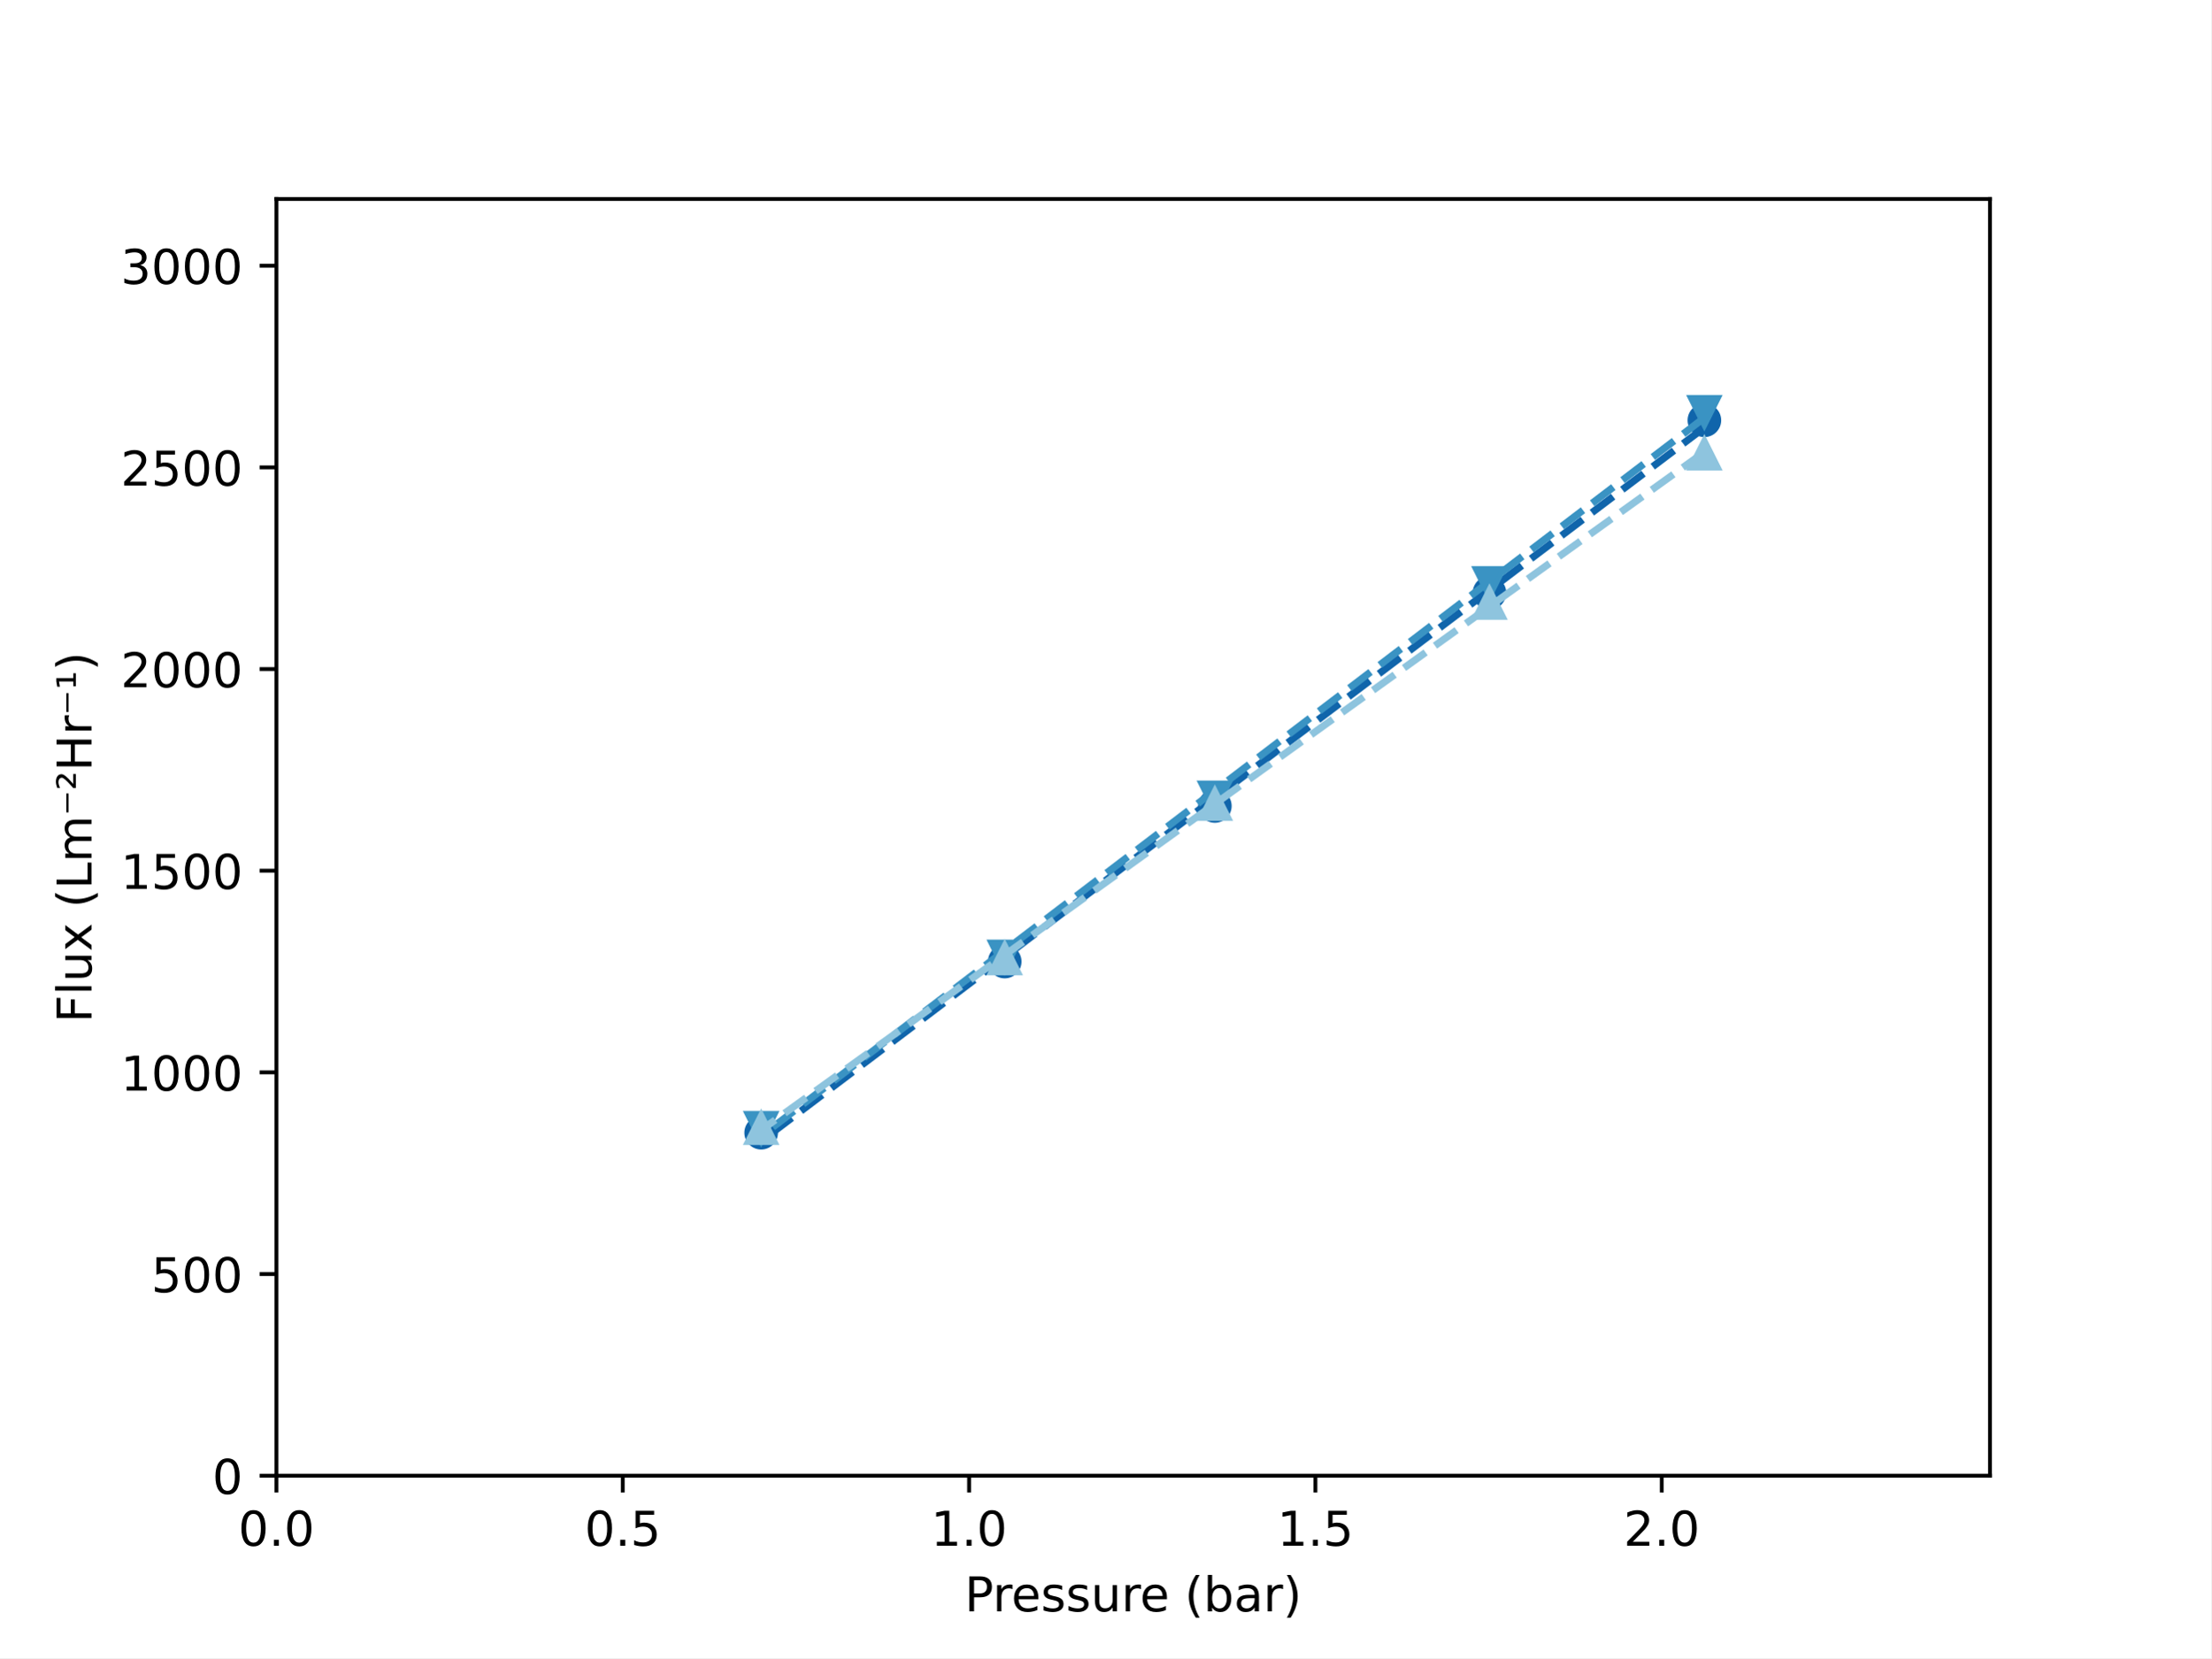
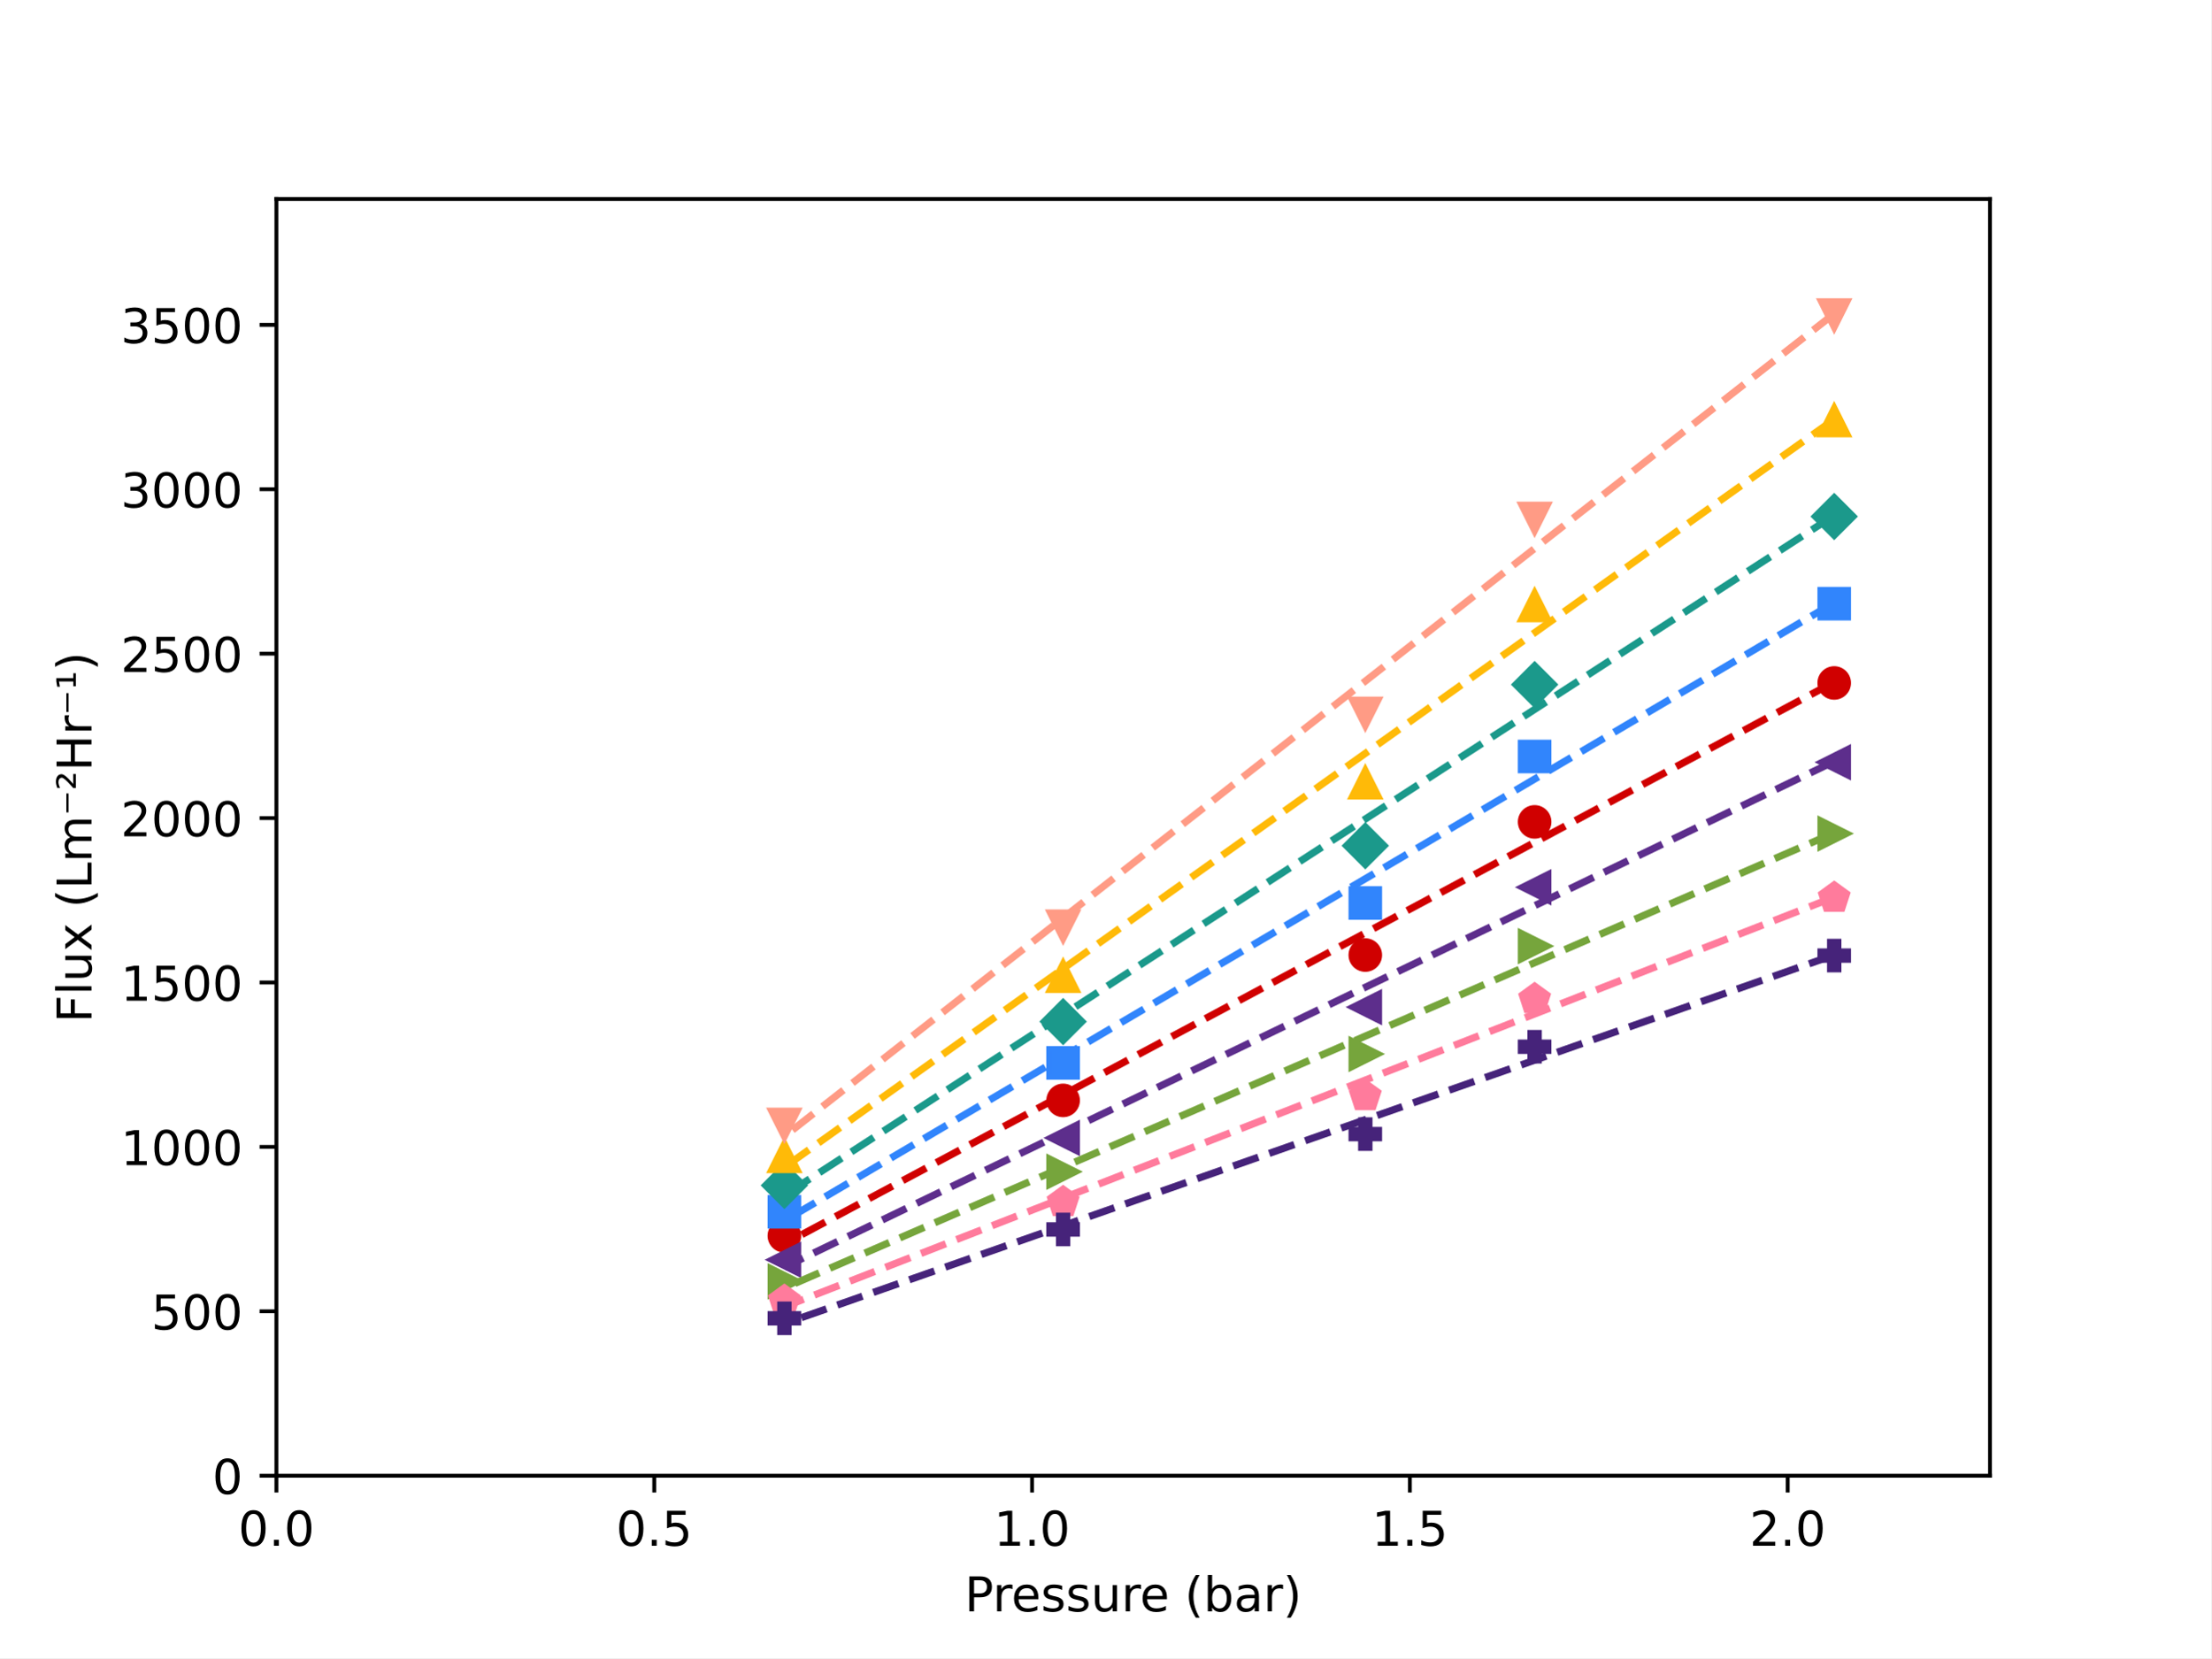
<svg xmlns="http://www.w3.org/2000/svg" xmlns:xlink="http://www.w3.org/1999/xlink" width="460.8pt" height="345.6pt" viewBox="0 0 460.8 345.6" version="1.1">
  <defs>
    <style type="text/css">*{stroke-linejoin: round; stroke-linecap: butt}</style>
  </defs>
  <g id="figure_1">
    <g id="patch_1">
      <path d="M 0 345.6  L 460.8 345.6  L 460.8 0  L 0 0  z " style="fill: #ffffff" />
    </g>
    <g id="axes_1">
      <g id="patch_2">
        <path d="M 57.6 307.584  L 414.72 307.584  L 414.72 41.472  L 57.6 41.472  z " style="fill: #ffffff" />
      </g>
      <g id="matplotlib.axis_1">
        <g id="xtick_1">
          <g id="line2d_1">
            <defs>
-               <path id="m0d788ad954" d="M 0 0  L 0 3.5  " style="stroke: #000000; stroke-width: 0.8" />
+               <path id="me1f341b6b1" d="M 0 0  L 0 3.5  " style="stroke: #000000; stroke-width: 0.8" />
            </defs>
            <g>
-               <use xlink:href="#m0d788ad954" x="57.6" y="307.584" style="stroke: #000000; stroke-width: 0.8" />
+               <use xlink:href="#me1f341b6b1" x="57.6" y="307.584" style="stroke: #000000; stroke-width: 0.8" />
            </g>
          </g>
          <g id="text_1">
            <g transform="translate(49.64844 322.1824) scale(0.1 -0.1)">
              <defs>
                <path id="DejaVuSans-30" d="M 2034 4250  Q 1547 4250 1301 3770  Q 1056 3291 1056 2328  Q 1056 1369 1301 889  Q 1547 409 2034 409  Q 2525 409 2770 889  Q 3016 1369 3016 2328  Q 3016 3291 2770 3770  Q 2525 4250 2034 4250  z M 2034 4750  Q 2819 4750 3233 4129  Q 3647 3509 3647 2328  Q 3647 1150 3233 529  Q 2819 -91 2034 -91  Q 1250 -91 836 529  Q 422 1150 422 2328  Q 422 3509 836 4129  Q 1250 4750 2034 4750  z " transform="scale(0.015625)" />
                <path id="DejaVuSans-2e" d="M 684 794  L 1344 794  L 1344 0  L 684 0  L 684 794  z " transform="scale(0.015625)" />
              </defs>
              <use xlink:href="#DejaVuSans-30" />
              <use xlink:href="#DejaVuSans-2e" x="63.623" />
              <use xlink:href="#DejaVuSans-30" x="95.41" />
            </g>
          </g>
        </g>
        <g id="xtick_2">
          <g id="line2d_2">
            <g>
-               <use xlink:href="#m0d788ad954" x="129.779" y="307.584" style="stroke: #000000; stroke-width: 0.8" />
+               <use xlink:href="#me1f341b6b1" x="136.341" y="307.584" style="stroke: #000000; stroke-width: 0.8" />
            </g>
          </g>
          <g id="text_2">
-             <g transform="translate(121.8277 322.1824) scale(0.1 -0.1)">
+             <g transform="translate(128.3895 322.1824) scale(0.1 -0.1)">
              <defs>
                <path id="DejaVuSans-35" d="M 691 4666  L 3169 4666  L 3169 4134  L 1269 4134  L 1269 2991  Q 1406 3038 1543 3061  Q 1681 3084 1819 3084  Q 2600 3084 3056 2656  Q 3513 2228 3513 1497  Q 3513 744 3044 326  Q 2575 -91 1722 -91  Q 1428 -91 1123 -41  Q 819 9 494 109  L 494 744  Q 775 591 1075 516  Q 1375 441 1709 441  Q 2250 441 2565 725  Q 2881 1009 2881 1497  Q 2881 1984 2565 2268  Q 2250 2553 1709 2553  Q 1456 2553 1204 2497  Q 953 2441 691 2322  L 691 4666  z " transform="scale(0.015625)" />
              </defs>
              <use xlink:href="#DejaVuSans-30" />
              <use xlink:href="#DejaVuSans-2e" x="63.623" />
              <use xlink:href="#DejaVuSans-35" x="95.41" />
            </g>
          </g>
        </g>
        <g id="xtick_3">
          <g id="line2d_3">
            <g>
-               <use xlink:href="#m0d788ad954" x="201.959" y="307.584" style="stroke: #000000; stroke-width: 0.8" />
+               <use xlink:href="#me1f341b6b1" x="215.082" y="307.584" style="stroke: #000000; stroke-width: 0.8" />
            </g>
          </g>
          <g id="text_3">
-             <g transform="translate(194.007 322.1824) scale(0.1 -0.1)">
+             <g transform="translate(207.1305 322.1824) scale(0.1 -0.1)">
              <defs>
                <path id="DejaVuSans-31" d="M 794 531  L 1825 531  L 1825 4091  L 703 3866  L 703 4441  L 1819 4666  L 2450 4666  L 2450 531  L 3481 531  L 3481 0  L 794 0  L 794 531  z " transform="scale(0.015625)" />
              </defs>
              <use xlink:href="#DejaVuSans-31" />
              <use xlink:href="#DejaVuSans-2e" x="63.623" />
              <use xlink:href="#DejaVuSans-30" x="95.41" />
            </g>
          </g>
        </g>
        <g id="xtick_4">
          <g id="line2d_4">
            <g>
-               <use xlink:href="#m0d788ad954" x="274.138" y="307.584" style="stroke: #000000; stroke-width: 0.8" />
+               <use xlink:href="#me1f341b6b1" x="293.823" y="307.584" style="stroke: #000000; stroke-width: 0.8" />
            </g>
          </g>
          <g id="text_4">
-             <g transform="translate(266.1863 322.1824) scale(0.1 -0.1)">
+             <g transform="translate(285.8716 322.1824) scale(0.1 -0.1)">
              <use xlink:href="#DejaVuSans-31" />
              <use xlink:href="#DejaVuSans-2e" x="63.623" />
              <use xlink:href="#DejaVuSans-35" x="95.41" />
            </g>
          </g>
        </g>
        <g id="xtick_5">
          <g id="line2d_5">
            <g>
-               <use xlink:href="#m0d788ad954" x="346.317" y="307.584" style="stroke: #000000; stroke-width: 0.8" />
+               <use xlink:href="#me1f341b6b1" x="372.564" y="307.584" style="stroke: #000000; stroke-width: 0.8" />
            </g>
          </g>
          <g id="text_5">
-             <g transform="translate(338.3656 322.1824) scale(0.1 -0.1)">
+             <g transform="translate(364.6126 322.1824) scale(0.1 -0.1)">
              <defs>
                <path id="DejaVuSans-32" d="M 1228 531  L 3431 531  L 3431 0  L 469 0  L 469 531  Q 828 903 1448 1529  Q 2069 2156 2228 2338  Q 2531 2678 2651 2914  Q 2772 3150 2772 3378  Q 2772 3750 2511 3984  Q 2250 4219 1831 4219  Q 1534 4219 1204 4116  Q 875 4013 500 3803  L 500 4441  Q 881 4594 1212 4672  Q 1544 4750 1819 4750  Q 2544 4750 2975 4387  Q 3406 4025 3406 3419  Q 3406 3131 3298 2873  Q 3191 2616 2906 2266  Q 2828 2175 2409 1742  Q 1991 1309 1228 531  z " transform="scale(0.015625)" />
              </defs>
              <use xlink:href="#DejaVuSans-32" />
              <use xlink:href="#DejaVuSans-2e" x="63.623" />
              <use xlink:href="#DejaVuSans-30" x="95.41" />
            </g>
          </g>
        </g>
        <g id="text_6">
          <g transform="translate(201.0311 335.8606) scale(0.1 -0.1)">
            <defs>
              <path id="DejaVuSans-50" d="M 1259 4147  L 1259 2394  L 2053 2394  Q 2494 2394 2734 2622  Q 2975 2850 2975 3272  Q 2975 3691 2734 3919  Q 2494 4147 2053 4147  L 1259 4147  z M 628 4666  L 2053 4666  Q 2838 4666 3239 4311  Q 3641 3956 3641 3272  Q 3641 2581 3239 2228  Q 2838 1875 2053 1875  L 1259 1875  L 1259 0  L 628 0  L 628 4666  z " transform="scale(0.015625)" />
              <path id="DejaVuSans-72" d="M 2631 2963  Q 2534 3019 2420 3045  Q 2306 3072 2169 3072  Q 1681 3072 1420 2755  Q 1159 2438 1159 1844  L 1159 0  L 581 0  L 581 3500  L 1159 3500  L 1159 2956  Q 1341 3275 1631 3429  Q 1922 3584 2338 3584  Q 2397 3584 2469 3576  Q 2541 3569 2628 3553  L 2631 2963  z " transform="scale(0.015625)" />
              <path id="DejaVuSans-65" d="M 3597 1894  L 3597 1613  L 953 1613  Q 991 1019 1311 708  Q 1631 397 2203 397  Q 2534 397 2845 478  Q 3156 559 3463 722  L 3463 178  Q 3153 47 2828 -22  Q 2503 -91 2169 -91  Q 1331 -91 842 396  Q 353 884 353 1716  Q 353 2575 817 3079  Q 1281 3584 2069 3584  Q 2775 3584 3186 3129  Q 3597 2675 3597 1894  z M 3022 2063  Q 3016 2534 2758 2815  Q 2500 3097 2075 3097  Q 1594 3097 1305 2825  Q 1016 2553 972 2059  L 3022 2063  z " transform="scale(0.015625)" />
              <path id="DejaVuSans-73" d="M 2834 3397  L 2834 2853  Q 2591 2978 2328 3040  Q 2066 3103 1784 3103  Q 1356 3103 1142 2972  Q 928 2841 928 2578  Q 928 2378 1081 2264  Q 1234 2150 1697 2047  L 1894 2003  Q 2506 1872 2764 1633  Q 3022 1394 3022 966  Q 3022 478 2636 193  Q 2250 -91 1575 -91  Q 1294 -91 989 -36  Q 684 19 347 128  L 347 722  Q 666 556 975 473  Q 1284 391 1588 391  Q 1994 391 2212 530  Q 2431 669 2431 922  Q 2431 1156 2273 1281  Q 2116 1406 1581 1522  L 1381 1569  Q 847 1681 609 1914  Q 372 2147 372 2553  Q 372 3047 722 3315  Q 1072 3584 1716 3584  Q 2034 3584 2315 3537  Q 2597 3491 2834 3397  z " transform="scale(0.015625)" />
              <path id="DejaVuSans-75" d="M 544 1381  L 544 3500  L 1119 3500  L 1119 1403  Q 1119 906 1312 657  Q 1506 409 1894 409  Q 2359 409 2629 706  Q 2900 1003 2900 1516  L 2900 3500  L 3475 3500  L 3475 0  L 2900 0  L 2900 538  Q 2691 219 2414 64  Q 2138 -91 1772 -91  Q 1169 -91 856 284  Q 544 659 544 1381  z M 1991 3584  L 1991 3584  z " transform="scale(0.015625)" />
              <path id="DejaVuSans-20" transform="scale(0.015625)" />
              <path id="DejaVuSans-28" d="M 1984 4856  Q 1566 4138 1362 3434  Q 1159 2731 1159 2009  Q 1159 1288 1364 580  Q 1569 -128 1984 -844  L 1484 -844  Q 1016 -109 783 600  Q 550 1309 550 2009  Q 550 2706 781 3412  Q 1013 4119 1484 4856  L 1984 4856  z " transform="scale(0.015625)" />
              <path id="DejaVuSans-62" d="M 3116 1747  Q 3116 2381 2855 2742  Q 2594 3103 2138 3103  Q 1681 3103 1420 2742  Q 1159 2381 1159 1747  Q 1159 1113 1420 752  Q 1681 391 2138 391  Q 2594 391 2855 752  Q 3116 1113 3116 1747  z M 1159 2969  Q 1341 3281 1617 3432  Q 1894 3584 2278 3584  Q 2916 3584 3314 3078  Q 3713 2572 3713 1747  Q 3713 922 3314 415  Q 2916 -91 2278 -91  Q 1894 -91 1617 61  Q 1341 213 1159 525  L 1159 0  L 581 0  L 581 4863  L 1159 4863  L 1159 2969  z " transform="scale(0.015625)" />
              <path id="DejaVuSans-61" d="M 2194 1759  Q 1497 1759 1228 1600  Q 959 1441 959 1056  Q 959 750 1161 570  Q 1363 391 1709 391  Q 2188 391 2477 730  Q 2766 1069 2766 1631  L 2766 1759  L 2194 1759  z M 3341 1997  L 3341 0  L 2766 0  L 2766 531  Q 2569 213 2275 61  Q 1981 -91 1556 -91  Q 1019 -91 701 211  Q 384 513 384 1019  Q 384 1609 779 1909  Q 1175 2209 1959 2209  L 2766 2209  L 2766 2266  Q 2766 2663 2505 2880  Q 2244 3097 1772 3097  Q 1472 3097 1187 3025  Q 903 2953 641 2809  L 641 3341  Q 956 3463 1253 3523  Q 1550 3584 1831 3584  Q 2591 3584 2966 3190  Q 3341 2797 3341 1997  z " transform="scale(0.015625)" />
              <path id="DejaVuSans-29" d="M 513 4856  L 1013 4856  Q 1481 4119 1714 3412  Q 1947 2706 1947 2009  Q 1947 1309 1714 600  Q 1481 -109 1013 -844  L 513 -844  Q 928 -128 1133 580  Q 1338 1288 1338 2009  Q 1338 2731 1133 3434  Q 928 4138 513 4856  z " transform="scale(0.015625)" />
            </defs>
            <use xlink:href="#DejaVuSans-50" />
            <use xlink:href="#DejaVuSans-72" x="58.553" />
            <use xlink:href="#DejaVuSans-65" x="97.416" />
            <use xlink:href="#DejaVuSans-73" x="158.939" />
            <use xlink:href="#DejaVuSans-73" x="211.039" />
            <use xlink:href="#DejaVuSans-75" x="263.139" />
            <use xlink:href="#DejaVuSans-72" x="326.518" />
            <use xlink:href="#DejaVuSans-65" x="365.381" />
            <use xlink:href="#DejaVuSans-20" x="426.904" />
            <use xlink:href="#DejaVuSans-28" x="458.691" />
            <use xlink:href="#DejaVuSans-62" x="497.705" />
            <use xlink:href="#DejaVuSans-61" x="561.182" />
            <use xlink:href="#DejaVuSans-72" x="622.461" />
            <use xlink:href="#DejaVuSans-29" x="663.574" />
          </g>
        </g>
      </g>
      <g id="matplotlib.axis_2">
        <g id="ytick_1">
          <g id="line2d_6">
            <defs>
-               <path id="mecd2eb5ddd" d="M 0 0  L -3.5 0  " style="stroke: #000000; stroke-width: 0.8" />
+               <path id="mea4f2b7687" d="M 0 0  L -3.5 0  " style="stroke: #000000; stroke-width: 0.8" />
            </defs>
            <g>
-               <use xlink:href="#mecd2eb5ddd" x="57.6" y="307.584" style="stroke: #000000; stroke-width: 0.8" />
+               <use xlink:href="#mea4f2b7687" x="57.6" y="307.584" style="stroke: #000000; stroke-width: 0.8" />
            </g>
          </g>
          <g id="text_7">
            <g transform="translate(44.2375 311.3832) scale(0.1 -0.1)">
              <use xlink:href="#DejaVuSans-30" />
            </g>
          </g>
        </g>
        <g id="ytick_2">
          <g id="line2d_7">
            <g>
-               <use xlink:href="#mecd2eb5ddd" x="57.6" y="265.549" style="stroke: #000000; stroke-width: 0.8" />
+               <use xlink:href="#mea4f2b7687" x="57.6" y="273.316" style="stroke: #000000; stroke-width: 0.8" />
            </g>
          </g>
          <g id="text_8">
-             <g transform="translate(31.5125 269.3486) scale(0.1 -0.1)">
+             <g transform="translate(31.5125 277.1149) scale(0.1 -0.1)">
              <use xlink:href="#DejaVuSans-35" />
              <use xlink:href="#DejaVuSans-30" x="63.623" />
              <use xlink:href="#DejaVuSans-30" x="127.246" />
            </g>
          </g>
        </g>
        <g id="ytick_3">
          <g id="line2d_8">
            <g>
-               <use xlink:href="#mecd2eb5ddd" x="57.6" y="223.515" style="stroke: #000000; stroke-width: 0.8" />
+               <use xlink:href="#mea4f2b7687" x="57.6" y="239.047" style="stroke: #000000; stroke-width: 0.8" />
            </g>
          </g>
          <g id="text_9">
-             <g transform="translate(25.15 227.3139) scale(0.1 -0.1)">
+             <g transform="translate(25.15 242.8466) scale(0.1 -0.1)">
              <use xlink:href="#DejaVuSans-31" />
              <use xlink:href="#DejaVuSans-30" x="63.623" />
              <use xlink:href="#DejaVuSans-30" x="127.246" />
              <use xlink:href="#DejaVuSans-30" x="190.869" />
            </g>
          </g>
        </g>
        <g id="ytick_4">
          <g id="line2d_9">
            <g>
-               <use xlink:href="#mecd2eb5ddd" x="57.6" y="181.48" style="stroke: #000000; stroke-width: 0.8" />
+               <use xlink:href="#mea4f2b7687" x="57.6" y="204.779" style="stroke: #000000; stroke-width: 0.8" />
            </g>
          </g>
          <g id="text_10">
-             <g transform="translate(25.15 185.2793) scale(0.1 -0.1)">
+             <g transform="translate(25.15 208.5783) scale(0.1 -0.1)">
              <use xlink:href="#DejaVuSans-31" />
              <use xlink:href="#DejaVuSans-35" x="63.623" />
              <use xlink:href="#DejaVuSans-30" x="127.246" />
              <use xlink:href="#DejaVuSans-30" x="190.869" />
            </g>
          </g>
        </g>
        <g id="ytick_5">
          <g id="line2d_10">
            <g>
-               <use xlink:href="#mecd2eb5ddd" x="57.6" y="139.445" style="stroke: #000000; stroke-width: 0.8" />
+               <use xlink:href="#mea4f2b7687" x="57.6" y="170.511" style="stroke: #000000; stroke-width: 0.8" />
            </g>
          </g>
          <g id="text_11">
-             <g transform="translate(25.15 143.2447) scale(0.1 -0.1)">
+             <g transform="translate(25.15 174.31) scale(0.1 -0.1)">
              <use xlink:href="#DejaVuSans-32" />
              <use xlink:href="#DejaVuSans-30" x="63.623" />
              <use xlink:href="#DejaVuSans-30" x="127.246" />
              <use xlink:href="#DejaVuSans-30" x="190.869" />
            </g>
          </g>
        </g>
        <g id="ytick_6">
          <g id="line2d_11">
            <g>
-               <use xlink:href="#mecd2eb5ddd" x="57.6" y="97.411" style="stroke: #000000; stroke-width: 0.8" />
+               <use xlink:href="#mea4f2b7687" x="57.6" y="136.242" style="stroke: #000000; stroke-width: 0.8" />
            </g>
          </g>
          <g id="text_12">
-             <g transform="translate(25.15 101.21) scale(0.1 -0.1)">
+             <g transform="translate(25.15 140.0416) scale(0.1 -0.1)">
              <use xlink:href="#DejaVuSans-32" />
              <use xlink:href="#DejaVuSans-35" x="63.623" />
              <use xlink:href="#DejaVuSans-30" x="127.246" />
              <use xlink:href="#DejaVuSans-30" x="190.869" />
            </g>
          </g>
        </g>
        <g id="ytick_7">
          <g id="line2d_12">
            <g>
-               <use xlink:href="#mecd2eb5ddd" x="57.6" y="55.376" style="stroke: #000000; stroke-width: 0.8" />
+               <use xlink:href="#mea4f2b7687" x="57.6" y="101.974" style="stroke: #000000; stroke-width: 0.8" />
            </g>
          </g>
          <g id="text_13">
-             <g transform="translate(25.15 59.17541) scale(0.1 -0.1)">
+             <g transform="translate(25.15 105.7733) scale(0.1 -0.1)">
              <defs>
                <path id="DejaVuSans-33" d="M 2597 2516  Q 3050 2419 3304 2112  Q 3559 1806 3559 1356  Q 3559 666 3084 287  Q 2609 -91 1734 -91  Q 1441 -91 1130 -33  Q 819 25 488 141  L 488 750  Q 750 597 1062 519  Q 1375 441 1716 441  Q 2309 441 2620 675  Q 2931 909 2931 1356  Q 2931 1769 2642 2001  Q 2353 2234 1838 2234  L 1294 2234  L 1294 2753  L 1863 2753  Q 2328 2753 2575 2939  Q 2822 3125 2822 3475  Q 2822 3834 2567 4026  Q 2313 4219 1838 4219  Q 1578 4219 1281 4162  Q 984 4106 628 3988  L 628 4550  Q 988 4650 1302 4700  Q 1616 4750 1894 4750  Q 2613 4750 3031 4423  Q 3450 4097 3450 3541  Q 3450 3153 3228 2886  Q 3006 2619 2597 2516  z " transform="scale(0.015625)" />
              </defs>
              <use xlink:href="#DejaVuSans-33" />
              <use xlink:href="#DejaVuSans-30" x="63.623" />
              <use xlink:href="#DejaVuSans-30" x="127.246" />
              <use xlink:href="#DejaVuSans-30" x="190.869" />
            </g>
          </g>
        </g>
-         <g id="text_14">
+         <g id="ytick_8">
+           <g id="line2d_13">
+             <g>
+               <use xlink:href="#mea4f2b7687" x="57.6" y="67.706" style="stroke: #000000; stroke-width: 0.8" />
+             </g>
+           </g>
+           <g id="text_14">
+             <g transform="translate(25.15 71.50501) scale(0.1 -0.1)">
+               <use xlink:href="#DejaVuSans-33" />
+               <use xlink:href="#DejaVuSans-35" x="63.623" />
+               <use xlink:href="#DejaVuSans-30" x="127.246" />
+               <use xlink:href="#DejaVuSans-30" x="190.869" />
+             </g>
+           </g>
+         </g>
+         <g id="text_15">
          <g transform="translate(19.07031 213.171) rotate(-90) scale(0.1 -0.1)">
            <defs>
              <path id="DejaVuSans-46" d="M 628 4666  L 3309 4666  L 3309 4134  L 1259 4134  L 1259 2759  L 3109 2759  L 3109 2228  L 1259 2228  L 1259 0  L 628 0  L 628 4666  z " transform="scale(0.015625)" />
              <path id="DejaVuSans-6c" d="M 603 4863  L 1178 4863  L 1178 0  L 603 0  L 603 4863  z " transform="scale(0.015625)" />
              <path id="DejaVuSans-78" d="M 3513 3500  L 2247 1797  L 3578 0  L 2900 0  L 1881 1375  L 863 0  L 184 0  L 1544 1831  L 300 3500  L 978 3500  L 1906 2253  L 2834 3500  L 3513 3500  z " transform="scale(0.015625)" />
              <path id="DejaVuSans-4c" d="M 628 4666  L 1259 4666  L 1259 531  L 3531 531  L 3531 0  L 628 0  L 628 4666  z " transform="scale(0.015625)" />
              <path id="DejaVuSans-6d" d="M 3328 2828  Q 3544 3216 3844 3400  Q 4144 3584 4550 3584  Q 5097 3584 5394 3201  Q 5691 2819 5691 2113  L 5691 0  L 5113 0  L 5113 2094  Q 5113 2597 4934 2840  Q 4756 3084 4391 3084  Q 3944 3084 3684 2787  Q 3425 2491 3425 1978  L 3425 0  L 2847 0  L 2847 2094  Q 2847 2600 2669 2842  Q 2491 3084 2119 3084  Q 1678 3084 1418 2786  Q 1159 2488 1159 1978  L 1159 0  L 581 0  L 581 3500  L 1159 3500  L 1159 2956  Q 1356 3278 1631 3431  Q 1906 3584 2284 3584  Q 2666 3584 2933 3390  Q 3200 3197 3328 2828  z " transform="scale(0.015625)" />
              <path id="DejaVuSans-207b" d="M 428 3359  L 2950 3359  L 2950 3063  L 428 3063  L 428 3359  z " transform="scale(0.015625)" />
              <path id="DejaVuSans-b2" d="M 838 2444  L 2163 2444  L 2163 2088  L 294 2088  L 294 2431  Q 400 2528 597 2703  Q 1672 3656 1672 3950  Q 1672 4156 1509 4282  Q 1347 4409 1081 4409  Q 919 4409 728 4354  Q 538 4300 313 4191  L 313 4575  Q 553 4663 761 4706  Q 969 4750 1147 4750  Q 1600 4750 1872 4544  Q 2144 4338 2144 4000  Q 2144 3566 1109 2678  Q 934 2528 838 2444  z " transform="scale(0.015625)" />
              <path id="DejaVuSans-48" d="M 628 4666  L 1259 4666  L 1259 2753  L 3553 2753  L 3553 4666  L 4184 4666  L 4184 0  L 3553 0  L 3553 2222  L 1259 2222  L 1259 0  L 628 0  L 628 4666  z " transform="scale(0.015625)" />
              <path id="DejaVuSans-b9" d="M 488 2431  L 1125 2431  L 1125 4341  L 428 4213  L 428 4575  L 1147 4697  L 1575 4697  L 1575 2431  L 2216 2431  L 2216 2088  L 488 2088  L 488 2431  z " transform="scale(0.015625)" />
            </defs>
            <use xlink:href="#DejaVuSans-46" />
            <use xlink:href="#DejaVuSans-6c" x="57.52" />
            <use xlink:href="#DejaVuSans-75" x="85.303" />
            <use xlink:href="#DejaVuSans-78" x="148.682" />
            <use xlink:href="#DejaVuSans-20" x="207.861" />
            <use xlink:href="#DejaVuSans-28" x="239.648" />
            <use xlink:href="#DejaVuSans-4c" x="278.662" />
            <use xlink:href="#DejaVuSans-6d" x="334.375" />
            <use xlink:href="#DejaVuSans-207b" x="431.787" />
            <use xlink:href="#DejaVuSans-b2" x="484.57" />
            <use xlink:href="#DejaVuSans-48" x="524.658" />
            <use xlink:href="#DejaVuSans-72" x="599.854" />
            <use xlink:href="#DejaVuSans-207b" x="640.967" />
            <use xlink:href="#DejaVuSans-b9" x="693.75" />
            <use xlink:href="#DejaVuSans-29" x="733.838" />
          </g>
        </g>
      </g>
-       <g id="line2d_13">
-         <defs>
-           <path id="md0fd8dfe7b" d="M 0 3  C 0.796 3 1.559 2.684 2.121 2.121  C 2.684 1.559 3 0.796 3 0  C 3 -0.796 2.684 -1.559 2.121 -2.121  C 1.559 -2.684 0.796 -3 0 -3  C -0.796 -3 -1.559 -2.684 -2.121 -2.121  C -2.684 -1.559 -3 -0.796 -3 0  C -3 0.796 -2.684 1.559 -2.121 2.121  C -1.559 2.684 -0.796 3 0 3  z " style="stroke: #1065ab" />
-         </defs>
-         <g clip-path="url(#pa82a393dfc)">
-           <use xlink:href="#md0fd8dfe7b" x="355.2" y="87.602" style="fill: #1065ab; stroke: #1065ab" />
-           <use xlink:href="#md0fd8dfe7b" x="310.411" y="123.565" style="fill: #1065ab; stroke: #1065ab" />
-           <use xlink:href="#md0fd8dfe7b" x="253.18" y="167.992" style="fill: #1065ab; stroke: #1065ab" />
-           <use xlink:href="#md0fd8dfe7b" x="209.386" y="200.422" style="fill: #1065ab; stroke: #1065ab" />
-           <use xlink:href="#md0fd8dfe7b" x="158.625" y="236.098" style="fill: #1065ab; stroke: #1065ab" />
-         </g>
-       </g>
      <g id="line2d_14">
-         <path d="M 355.2 89.11  L 310.411 122.998  L 253.18 166.299  L 209.386 199.433  L 158.625 237.839  " clip-path="url(#pa82a393dfc)" style="fill: none; stroke-dasharray: 5.55,2.4; stroke-dashoffset: 0; stroke: #1065ab; stroke-width: 1.5" />
+         <defs>
+           <path id="m9221a3df46" d="M 0 3  C 0.796 3 1.559 2.684 2.121 2.121  C 2.684 1.559 3 0.796 3 0  C 3 -0.796 2.684 -1.559 2.121 -2.121  C 1.559 -2.684 0.796 -3 0 -3  C -0.796 -3 -1.559 -2.684 -2.121 -2.121  C -2.684 -1.559 -3 -0.796 -3 0  C -3 0.796 -2.684 1.559 -2.121 2.121  C -1.559 2.684 -0.796 3 0 3  z " style="stroke: #d00000" />
+         </defs>
+         <g clip-path="url(#pfec775074b)">
+           <use xlink:href="#m9221a3df46" x="382.255" y="142.349" style="fill: #d00000; stroke: #d00000" />
+           <use xlink:href="#m9221a3df46" x="319.821" y="171.306" style="fill: #d00000; stroke: #d00000" />
+           <use xlink:href="#m9221a3df46" x="284.532" y="199.064" style="fill: #d00000; stroke: #d00000" />
+           <use xlink:href="#m9221a3df46" x="221.556" y="229.359" style="fill: #d00000; stroke: #d00000" />
+           <use xlink:href="#m9221a3df46" x="163.466" y="257.577" style="fill: #d00000; stroke: #d00000" />
+         </g>
      </g>
      <g id="line2d_15">
-         <defs>
-           <path id="m85bdd4b8e8" d="M -0 3  L 3 -3  L -3 -3  z " style="stroke: #3a93c3; stroke-linejoin: miter" />
-         </defs>
-         <g clip-path="url(#pa82a393dfc)">
-           <use xlink:href="#m85bdd4b8e8" x="355.2" y="85.824" style="fill: #3a93c3; stroke: #3a93c3; stroke-linejoin: miter" />
-           <use xlink:href="#m85bdd4b8e8" x="310.411" y="121.503" style="fill: #3a93c3; stroke: #3a93c3; stroke-linejoin: miter" />
-           <use xlink:href="#m85bdd4b8e8" x="253.18" y="166.191" style="fill: #3a93c3; stroke: #3a93c3; stroke-linejoin: miter" />
-           <use xlink:href="#m85bdd4b8e8" x="209.386" y="199.34" style="fill: #3a93c3; stroke: #3a93c3; stroke-linejoin: miter" />
-           <use xlink:href="#m85bdd4b8e8" x="158.625" y="235.07" style="fill: #3a93c3; stroke: #3a93c3; stroke-linejoin: miter" />
-         </g>
+         <path d="M 382.255 142.154  L 319.821 175.576  L 284.532 194.467  L 221.556 228.18  L 163.466 259.277  " clip-path="url(#pfec775074b)" style="fill: none; stroke-dasharray: 5.55,2.4; stroke-dashoffset: 0; stroke: #d00000; stroke-width: 1.5" />
      </g>
      <g id="line2d_16">
-         <path d="M 355.2 87.07  L 310.411 121.182  L 253.18 164.769  L 209.386 198.123  L 158.625 236.783  " clip-path="url(#pa82a393dfc)" style="fill: none; stroke-dasharray: 5.55,2.4; stroke-dashoffset: 0; stroke: #3a93c3; stroke-width: 1.5" />
+         <defs>
+           <path id="mb1e3f86f1c" d="M -3 3  L 3 3  L 3 -3  L -3 -3  z " style="stroke: #3185fc; stroke-linejoin: miter" />
+         </defs>
+         <g clip-path="url(#pfec775074b)">
+           <use xlink:href="#mb1e3f86f1c" x="382.255" y="125.826" style="fill: #3185fc; stroke: #3185fc; stroke-linejoin: miter" />
+           <use xlink:href="#mb1e3f86f1c" x="319.821" y="157.678" style="fill: #3185fc; stroke: #3185fc; stroke-linejoin: miter" />
+           <use xlink:href="#mb1e3f86f1c" x="284.532" y="188.212" style="fill: #3185fc; stroke: #3185fc; stroke-linejoin: miter" />
+           <use xlink:href="#mb1e3f86f1c" x="221.556" y="221.536" style="fill: #3185fc; stroke: #3185fc; stroke-linejoin: miter" />
+           <use xlink:href="#mb1e3f86f1c" x="163.466" y="252.577" style="fill: #3185fc; stroke: #3185fc; stroke-linejoin: miter" />
+         </g>
      </g>
      <g id="line2d_17">
-         <defs>
-           <path id="m773eaaa05d" d="M 0 -3  L -3 3  L 3 3  z " style="stroke: #8ec4de; stroke-linejoin: miter" />
-         </defs>
-         <g clip-path="url(#pa82a393dfc)">
-           <use xlink:href="#m773eaaa05d" x="355.2" y="94.565" style="fill: #8ec4de; stroke: #8ec4de; stroke-linejoin: miter" />
-           <use xlink:href="#m773eaaa05d" x="310.411" y="125.688" style="fill: #8ec4de; stroke: #8ec4de; stroke-linejoin: miter" />
-           <use xlink:href="#m773eaaa05d" x="253.18" y="167.599" style="fill: #8ec4de; stroke: #8ec4de; stroke-linejoin: miter" />
-           <use xlink:href="#m773eaaa05d" x="209.386" y="199.786" style="fill: #8ec4de; stroke: #8ec4de; stroke-linejoin: miter" />
-           <use xlink:href="#m773eaaa05d" x="158.625" y="235.143" style="fill: #8ec4de; stroke: #8ec4de; stroke-linejoin: miter" />
-         </g>
+         <path d="M 382.255 125.611  L 319.821 162.376  L 284.532 183.155  L 221.556 220.24  L 163.466 254.447  " clip-path="url(#pfec775074b)" style="fill: none; stroke-dasharray: 5.55,2.4; stroke-dashoffset: 0; stroke: #3185fc; stroke-width: 1.5" />
      </g>
      <g id="line2d_18">
-         <path d="M 355.2 94.213  L 310.411 126.415  L 253.18 167.562  L 209.386 199.048  L 158.625 235.544  " clip-path="url(#pa82a393dfc)" style="fill: none; stroke-dasharray: 5.55,2.4; stroke-dashoffset: 0; stroke: #8ec4de; stroke-width: 1.5" />
+         <defs>
+           <path id="m23cecf8c49" d="M 0 4.243  L 4.243 0  L 0 -4.243  L -4.243 0  z " style="stroke: #1b998b; stroke-linejoin: miter" />
+         </defs>
+         <g clip-path="url(#pfec775074b)">
+           <use xlink:href="#m23cecf8c49" x="382.255" y="107.65" style="fill: #1b998b; stroke: #1b998b; stroke-linejoin: miter" />
+           <use xlink:href="#m23cecf8c49" x="319.821" y="142.687" style="fill: #1b998b; stroke: #1b998b; stroke-linejoin: miter" />
+           <use xlink:href="#m23cecf8c49" x="284.532" y="176.275" style="fill: #1b998b; stroke: #1b998b; stroke-linejoin: miter" />
+           <use xlink:href="#m23cecf8c49" x="221.556" y="212.931" style="fill: #1b998b; stroke: #1b998b; stroke-linejoin: miter" />
+           <use xlink:href="#m23cecf8c49" x="163.466" y="247.076" style="fill: #1b998b; stroke: #1b998b; stroke-linejoin: miter" />
+         </g>
+       </g>
+       <g id="line2d_19">
+         <path d="M 382.255 107.414  L 319.821 147.855  L 284.532 170.713  L 221.556 211.505  L 163.466 249.133  " clip-path="url(#pfec775074b)" style="fill: none; stroke-dasharray: 5.55,2.4; stroke-dashoffset: 0; stroke: #1b998b; stroke-width: 1.5" />
+       </g>
+       <g id="line2d_20">
+         <defs>
+           <path id="m147bf57fb1" d="M 0 -3  L -3 3  L 3 3  z " style="stroke: #ffba08; stroke-linejoin: miter" />
+         </defs>
+         <g clip-path="url(#pfec775074b)">
+           <use xlink:href="#m147bf57fb1" x="382.255" y="87.657" style="fill: #ffba08; stroke: #ffba08; stroke-linejoin: miter" />
+           <use xlink:href="#m147bf57fb1" x="319.821" y="126.197" style="fill: #ffba08; stroke: #ffba08; stroke-linejoin: miter" />
+           <use xlink:href="#m147bf57fb1" x="284.532" y="163.144" style="fill: #ffba08; stroke: #ffba08; stroke-linejoin: miter" />
+           <use xlink:href="#m147bf57fb1" x="221.556" y="203.466" style="fill: #ffba08; stroke: #ffba08; stroke-linejoin: miter" />
+           <use xlink:href="#m147bf57fb1" x="163.466" y="241.025" style="fill: #ffba08; stroke: #ffba08; stroke-linejoin: miter" />
+         </g>
+       </g>
+       <g id="line2d_21">
+         <path d="M 382.255 87.397  L 319.821 131.882  L 284.532 157.026  L 221.556 201.897  L 163.466 243.288  " clip-path="url(#pfec775074b)" style="fill: none; stroke-dasharray: 5.55,2.4; stroke-dashoffset: 0; stroke: #ffba08; stroke-width: 1.5" />
+       </g>
+       <g id="line2d_22">
+         <defs>
+           <path id="mf647fa1492" d="M -0 3  L 3 -3  L -3 -3  z " style="stroke: #ff9b85; stroke-linejoin: miter" />
+         </defs>
+         <g clip-path="url(#pfec775074b)">
+           <use xlink:href="#mf647fa1492" x="382.255" y="65.664" style="fill: #ff9b85; stroke: #ff9b85; stroke-linejoin: miter" />
+           <use xlink:href="#mf647fa1492" x="319.821" y="108.059" style="fill: #ff9b85; stroke: #ff9b85; stroke-linejoin: miter" />
+           <use xlink:href="#mf647fa1492" x="284.532" y="148.7" style="fill: #ff9b85; stroke: #ff9b85; stroke-linejoin: miter" />
+           <use xlink:href="#mf647fa1492" x="221.556" y="193.054" style="fill: #ff9b85; stroke: #ff9b85; stroke-linejoin: miter" />
+           <use xlink:href="#mf647fa1492" x="163.466" y="234.369" style="fill: #ff9b85; stroke: #ff9b85; stroke-linejoin: miter" />
+         </g>
+       </g>
+       <g id="line2d_23">
+         <path d="M 382.255 65.378  L 319.821 114.312  L 284.532 141.97  L 221.556 191.329  L 163.466 236.858  " clip-path="url(#pfec775074b)" style="fill: none; stroke-dasharray: 5.55,2.4; stroke-dashoffset: 0; stroke: #ff9b85; stroke-width: 1.5" />
+       </g>
+       <g id="line2d_24">
+         <defs>
+           <path id="mce30e78fad" d="M -3 -0  L 3 3  L 3 -3  z " style="stroke: #5d2e8c; stroke-linejoin: miter" />
+         </defs>
+         <g clip-path="url(#pfec775074b)">
+           <use xlink:href="#mce30e78fad" x="382.255" y="158.873" style="fill: #5d2e8c; stroke: #5d2e8c; stroke-linejoin: miter" />
+           <use xlink:href="#mce30e78fad" x="319.821" y="184.933" style="fill: #5d2e8c; stroke: #5d2e8c; stroke-linejoin: miter" />
+           <use xlink:href="#mce30e78fad" x="284.532" y="209.916" style="fill: #5d2e8c; stroke: #5d2e8c; stroke-linejoin: miter" />
+           <use xlink:href="#mce30e78fad" x="221.556" y="237.181" style="fill: #5d2e8c; stroke: #5d2e8c; stroke-linejoin: miter" />
+           <use xlink:href="#mce30e78fad" x="163.466" y="262.578" style="fill: #5d2e8c; stroke: #5d2e8c; stroke-linejoin: miter" />
+         </g>
+       </g>
+       <g id="line2d_25">
+         <path d="M 382.255 158.697  L 319.821 188.777  L 284.532 205.779  L 221.556 236.121  L 163.466 264.108  " clip-path="url(#pfec775074b)" style="fill: none; stroke-dasharray: 5.55,2.4; stroke-dashoffset: 0; stroke: #5d2e8c; stroke-width: 1.5" />
+       </g>
+       <g id="line2d_26">
+         <defs>
+           <path id="m7539ce12d3" d="M 3 0  L -3 -3  L -3 3  z " style="stroke: #76a53c; stroke-linejoin: miter" />
+         </defs>
+         <g clip-path="url(#pfec775074b)">
+           <use xlink:href="#m7539ce12d3" x="382.255" y="173.744" style="fill: #76a53c; stroke: #76a53c; stroke-linejoin: miter" />
+           <use xlink:href="#m7539ce12d3" x="319.821" y="197.198" style="fill: #76a53c; stroke: #76a53c; stroke-linejoin: miter" />
+           <use xlink:href="#m7539ce12d3" x="284.532" y="219.683" style="fill: #76a53c; stroke: #76a53c; stroke-linejoin: miter" />
+           <use xlink:href="#m7539ce12d3" x="221.556" y="244.221" style="fill: #76a53c; stroke: #76a53c; stroke-linejoin: miter" />
+           <use xlink:href="#m7539ce12d3" x="163.466" y="267.079" style="fill: #76a53c; stroke: #76a53c; stroke-linejoin: miter" />
+         </g>
+       </g>
+       <g id="line2d_27">
+         <path d="M 382.255 173.586  L 319.821 200.658  L 284.532 215.959  L 221.556 243.267  L 163.466 268.456  " clip-path="url(#pfec775074b)" style="fill: none; stroke-dasharray: 5.55,2.4; stroke-dashoffset: 0; stroke: #76a53c; stroke-width: 1.5" />
+       </g>
+       <g id="line2d_28">
+         <defs>
+           <path id="mb07f36208b" d="M 0 -3  L -2.853 -0.927  L -1.763 2.427  L 1.763 2.427  L 2.853 -0.927  z " style="stroke: #ff7b9c; stroke-linejoin: miter" />
+         </defs>
+         <g clip-path="url(#pfec775074b)">
+           <use xlink:href="#mb07f36208b" x="382.255" y="187.128" style="fill: #ff7b9c; stroke: #ff7b9c; stroke-linejoin: miter" />
+           <use xlink:href="#mb07f36208b" x="319.821" y="208.237" style="fill: #ff7b9c; stroke: #ff7b9c; stroke-linejoin: miter" />
+           <use xlink:href="#mb07f36208b" x="284.532" y="228.473" style="fill: #ff7b9c; stroke: #ff7b9c; stroke-linejoin: miter" />
+           <use xlink:href="#mb07f36208b" x="221.556" y="250.558" style="fill: #ff7b9c; stroke: #ff7b9c; stroke-linejoin: miter" />
+           <use xlink:href="#mb07f36208b" x="163.466" y="271.129" style="fill: #ff7b9c; stroke: #ff7b9c; stroke-linejoin: miter" />
+         </g>
+       </g>
+       <g id="line2d_29">
+         <path d="M 382.255 186.985  L 319.821 211.35  L 284.532 225.122  L 221.556 249.699  L 163.466 272.369  " clip-path="url(#pfec775074b)" style="fill: none; stroke-dasharray: 5.55,2.4; stroke-dashoffset: 0; stroke: #ff7b9c; stroke-width: 1.5" />
+       </g>
+       <g id="line2d_30">
+         <defs>
+           <path id="me1aa40a106" d="M -1 3  L 1 3  L 1 1  L 3 1  L 3 -1  L 1 -1  L 1 -3  L -1 -3  L -1 -1  L -3 -1  L -3 1  L -1 1  z " style="stroke: #46237a; stroke-linejoin: miter" />
+         </defs>
+         <g clip-path="url(#pfec775074b)">
+           <use xlink:href="#me1aa40a106" x="382.255" y="199.174" style="fill: #46237a; stroke: #46237a; stroke-linejoin: miter" />
+           <use xlink:href="#me1aa40a106" x="319.821" y="218.172" style="fill: #46237a; stroke: #46237a; stroke-linejoin: miter" />
+           <use xlink:href="#me1aa40a106" x="284.532" y="236.384" style="fill: #46237a; stroke: #46237a; stroke-linejoin: miter" />
+           <use xlink:href="#me1aa40a106" x="221.556" y="256.26" style="fill: #46237a; stroke: #46237a; stroke-linejoin: miter" />
+           <use xlink:href="#me1aa40a106" x="163.466" y="274.775" style="fill: #46237a; stroke: #46237a; stroke-linejoin: miter" />
+         </g>
+       </g>
+       <g id="line2d_31">
+         <path d="M 382.255 199.045  L 319.821 220.974  L 284.532 233.368  L 221.556 255.487  L 163.466 275.89  " clip-path="url(#pfec775074b)" style="fill: none; stroke-dasharray: 5.55,2.4; stroke-dashoffset: 0; stroke: #46237a; stroke-width: 1.5" />
      </g>
      <g id="patch_3">
        <path d="M 57.6 307.584  L 57.6 41.472  " style="fill: none; stroke: #000000; stroke-width: 0.8; stroke-linejoin: miter; stroke-linecap: square" />
      </g>
      <g id="patch_4">
        <path d="M 414.72 307.584  L 414.72 41.472  " style="fill: none; stroke: #000000; stroke-width: 0.8; stroke-linejoin: miter; stroke-linecap: square" />
      </g>
      <g id="patch_5">
        <path d="M 57.6 307.584  L 414.72 307.584  " style="fill: none; stroke: #000000; stroke-width: 0.8; stroke-linejoin: miter; stroke-linecap: square" />
      </g>
      <g id="patch_6">
        <path d="M 57.6 41.472  L 414.72 41.472  " style="fill: none; stroke: #000000; stroke-width: 0.8; stroke-linejoin: miter; stroke-linecap: square" />
      </g>
    </g>
  </g>
  <defs>
-     <clipPath id="pa82a393dfc">
+     <clipPath id="pfec775074b">
      <rect x="57.6" y="41.472" width="357.12" height="266.112" />
    </clipPath>
  </defs>
</svg>
